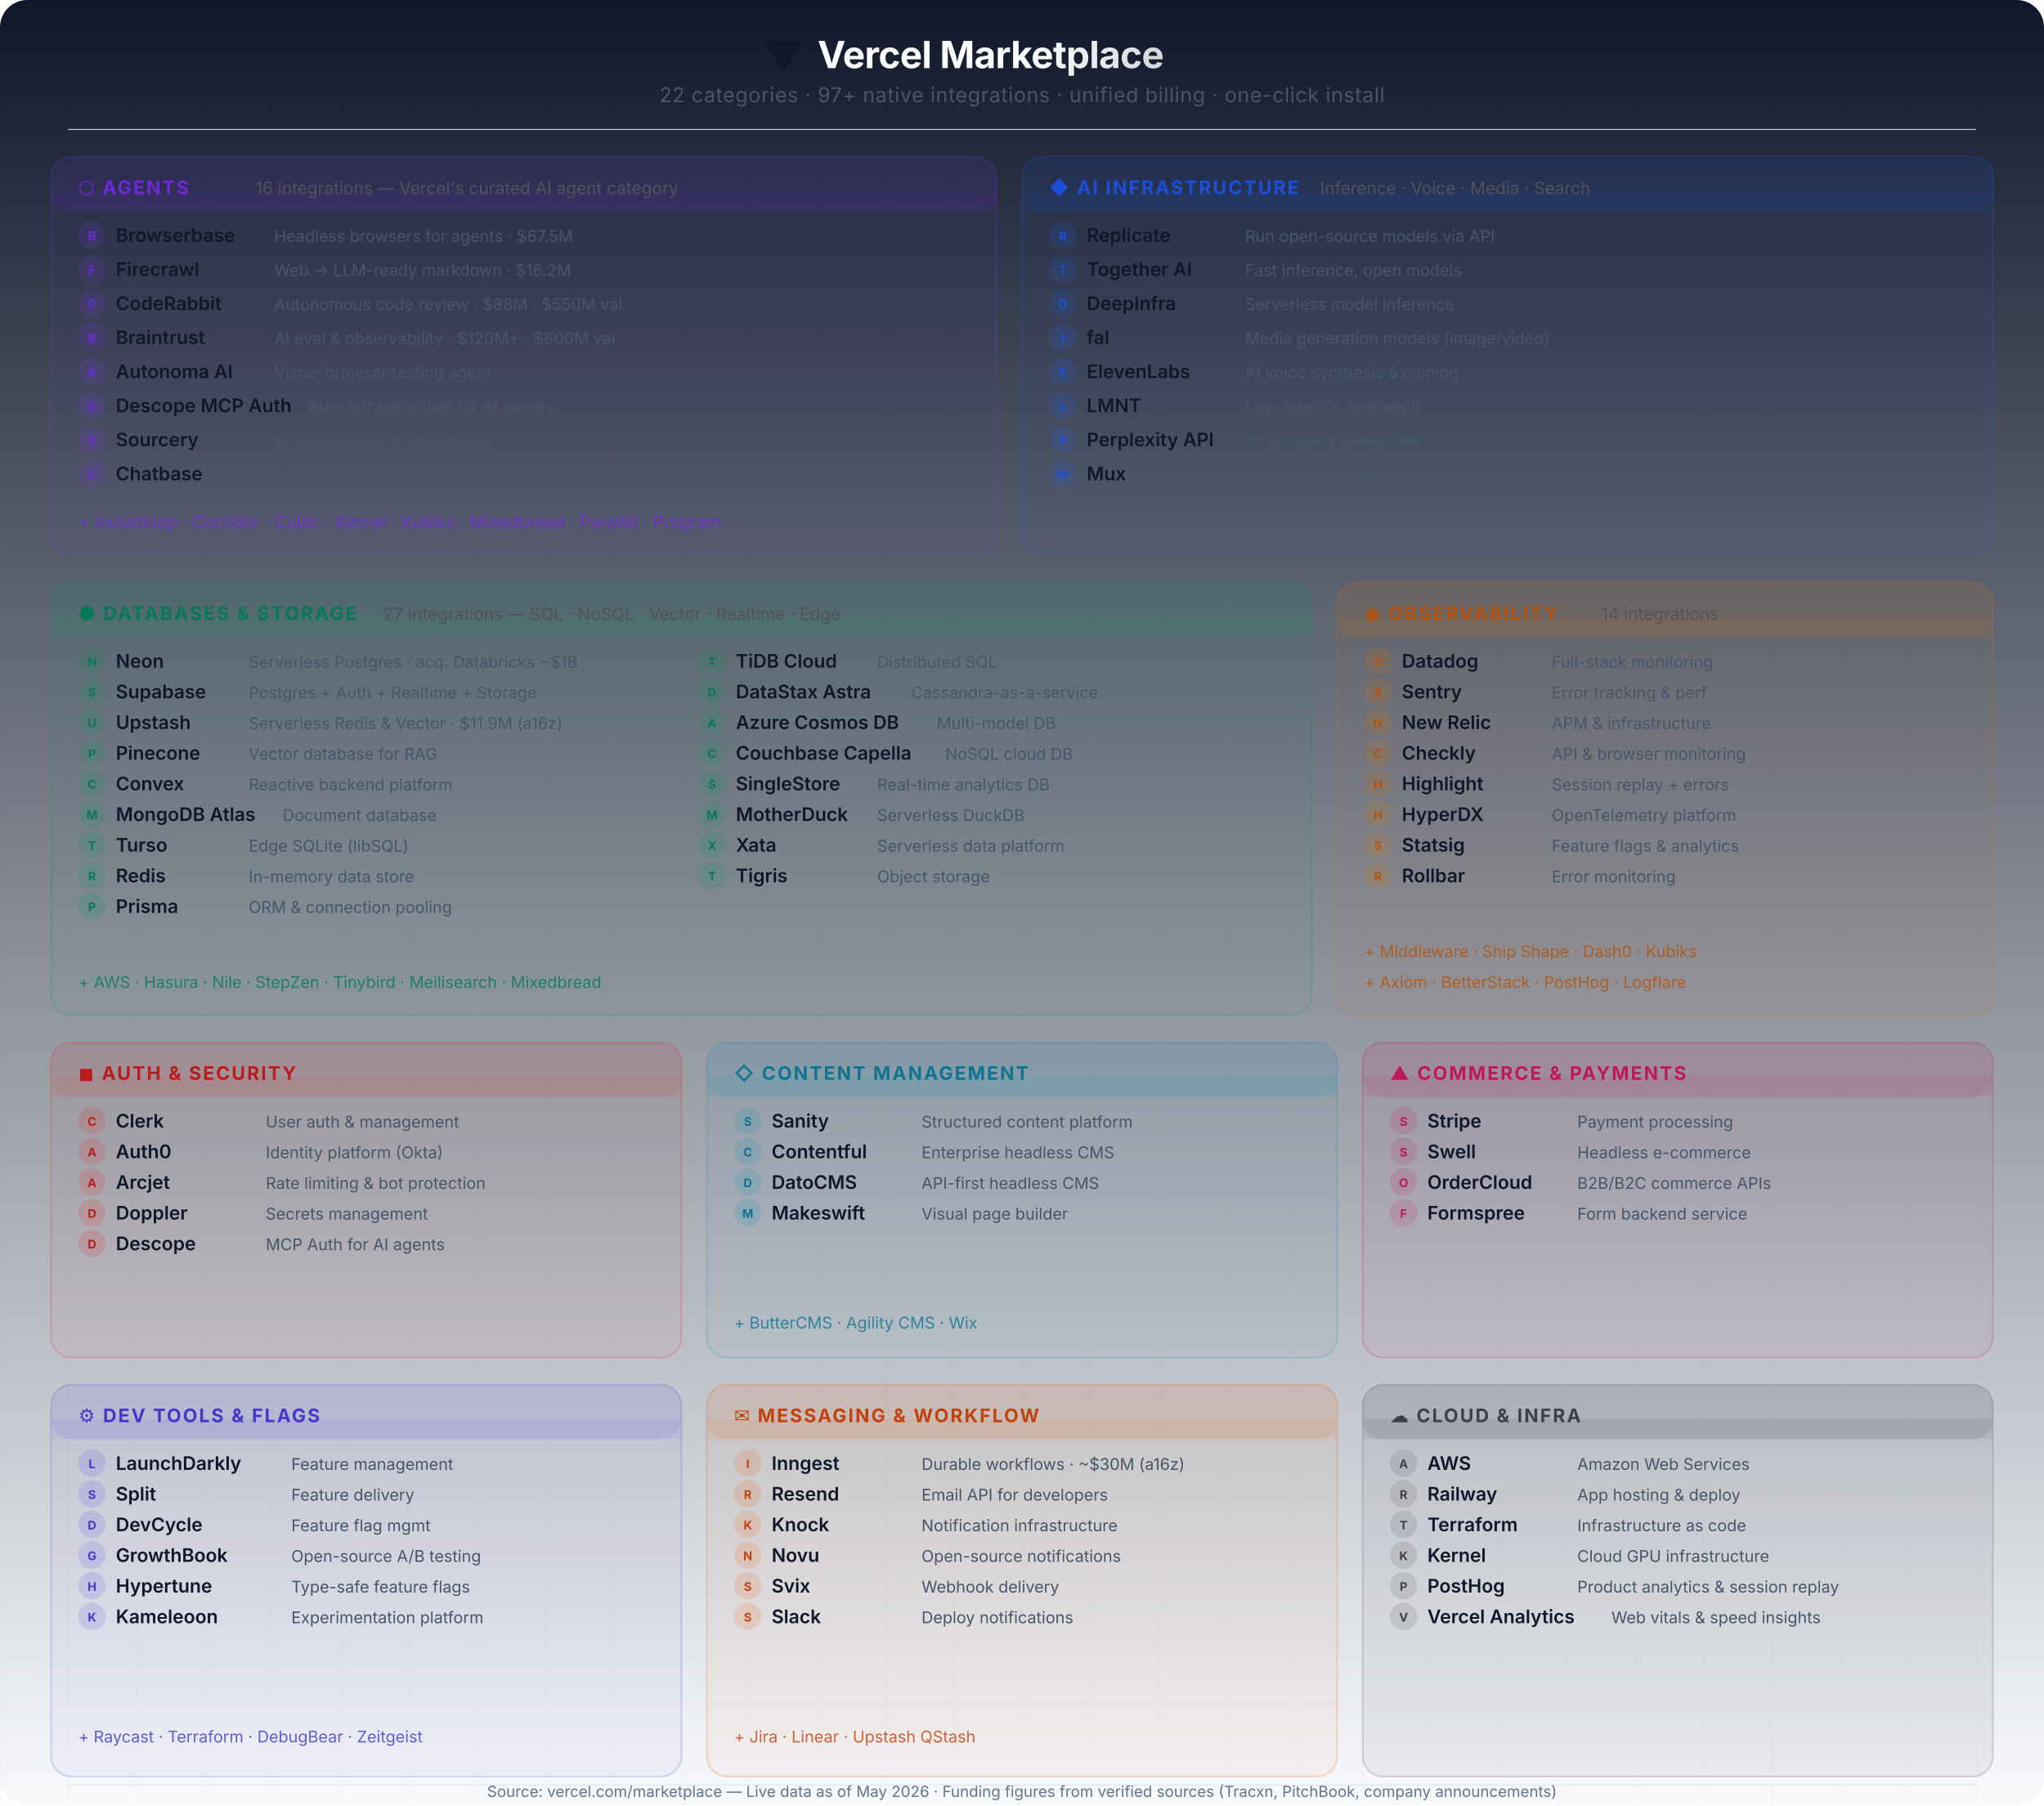
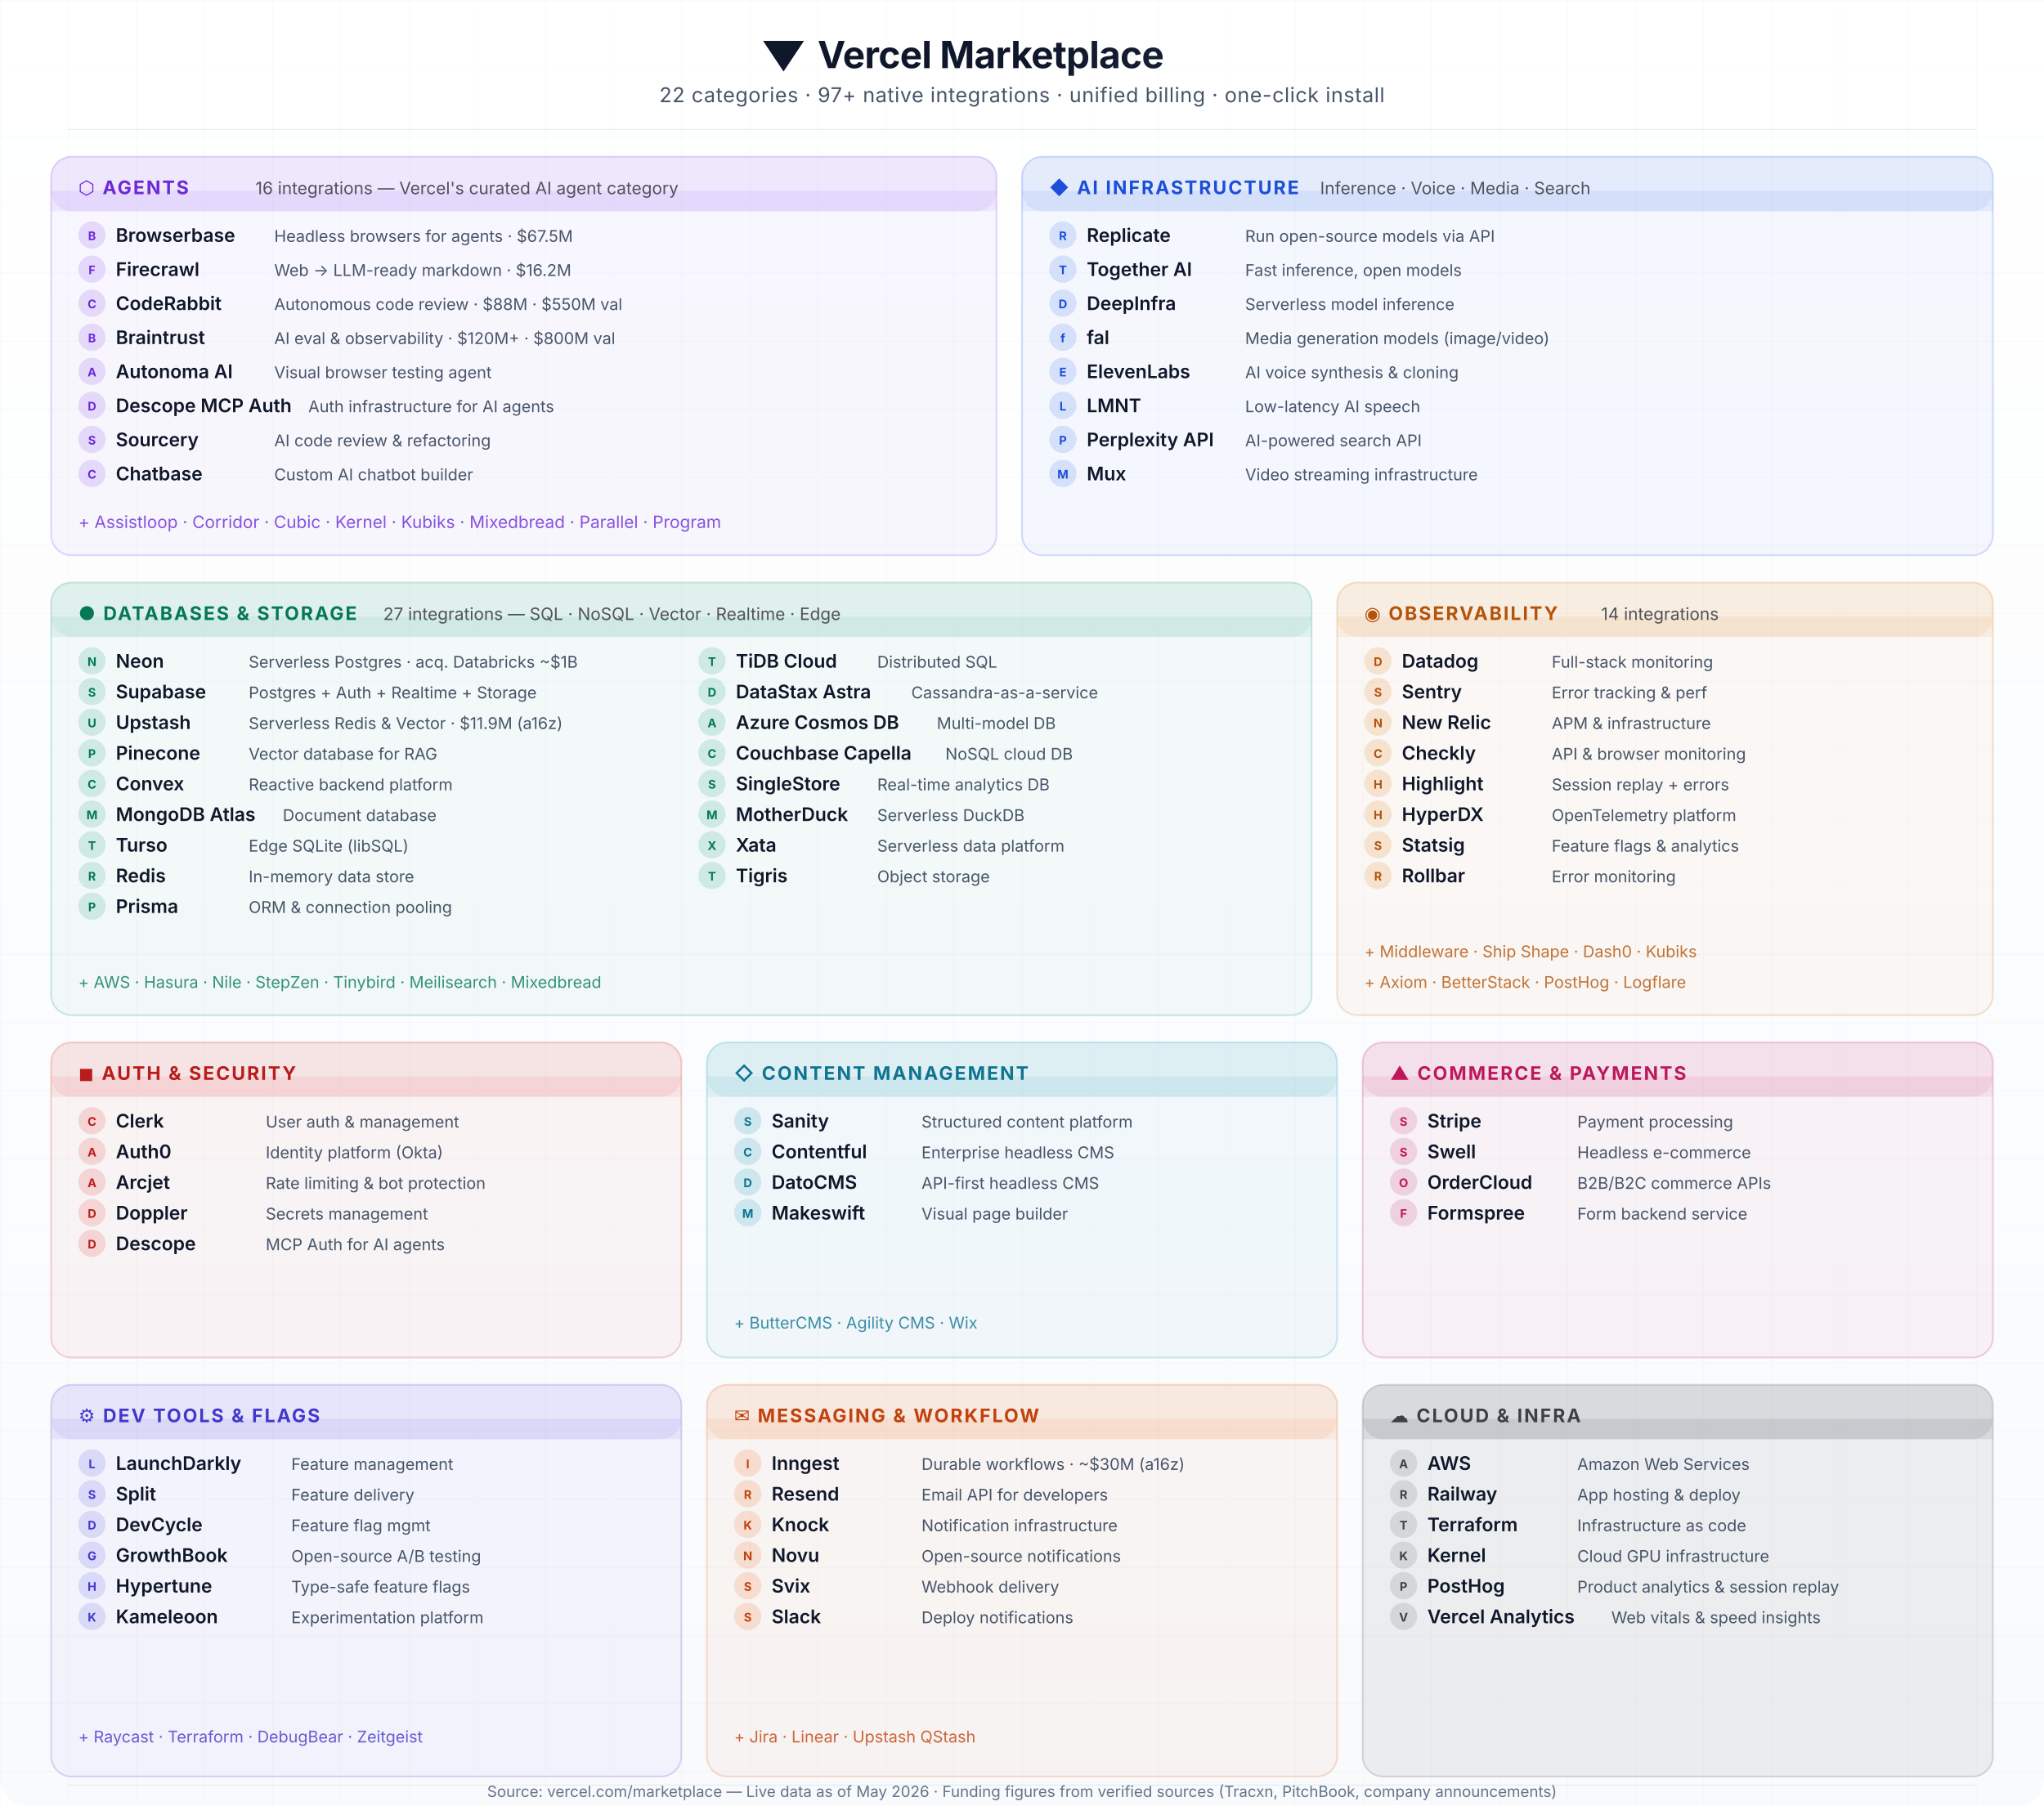
<svg xmlns="http://www.w3.org/2000/svg" width="1200" height="1060" viewBox="0 0 1200 1060" font-family="'Inter', 'Segoe UI', system-ui, -apple-system, sans-serif">
  <defs>
    <linearGradient id="bg" x1="0" y1="0" x2="0" y2="1060" gradientUnits="userSpaceOnUse">
-       <stop offset="0%" stop-color="#0f172a" />
+       <stop offset="0%" stop-color="#ffffff" />
      <stop offset="100%" stop-color="#f8fafc" />
    </linearGradient>
    <linearGradient id="titleGrad" x1="0" y1="0" x2="400" y2="0" gradientUnits="userSpaceOnUse">
-       <stop offset="0%" stop-color="#ffffff" />
+       <stop offset="0%" stop-color="#0f172a" />
      <stop offset="100%" stop-color="#334155" />
    </linearGradient>
    <linearGradient id="vercelMark" x1="0" y1="0" x2="1" y2="1">
      <stop offset="0%" stop-color="#fff" />
      <stop offset="100%" stop-color="#888" />
    </linearGradient>
  </defs>
  <rect width="1200" height="1060" fill="url(#bg)" rx="16" />
  <pattern id="grid" width="40" height="40" patternUnits="userSpaceOnUse">
    <path d="M 40 0 L 0 0 0 40" fill="none" stroke="#000000" stroke-opacity="0.04" stroke-width="0.5" />
  </pattern>
  <rect width="1200" height="1060" fill="url(#grid)" />
  <g transform="translate(600, 38)">
    <polygon points="-12,-12 12,-12 0,6" fill="#0f172a" transform="translate(-140, -2)" />
    <text x="-120" y="2" fill="url(#titleGrad)" font-size="22" font-weight="700" letter-spacing="-0.3">Vercel Marketplace</text>
  </g>
  <text x="600" y="60" text-anchor="middle" fill="#475569" font-size="12" letter-spacing="0.3">22 categories · 97+ native integrations · unified billing · one-click install</text>
  <line x1="40" y1="76" x2="1160" y2="76" stroke="#e2e8f0" stroke-width="0.5" />
  <g transform="translate(30, 92)">
    <rect width="555" height="234" rx="12" fill="#7c3aed" fill-opacity="0.04" stroke="#7c3aed" stroke-opacity="0.2" />
    <rect width="555" height="32" rx="12" fill="#7c3aed" fill-opacity="0.08" />
    <rect y="20" width="555" height="12" fill="#7c3aed" fill-opacity="0.08" />
    <text x="16" y="22" fill="#6d28d9" font-size="11" font-weight="700" letter-spacing="1">⬡ AGENTS</text>
    <text x="120" y="22" fill="#52525b" font-size="10">16 integrations — Vercel's curated AI agent category</text>
    <g transform="translate(16, 50)">
      <circle cx="8" cy="-4" r="8" fill="#7c3aed" fill-opacity="0.15" />
      <text x="8" y="-1" text-anchor="middle" fill="#6d28d9" font-size="7" font-weight="700">B</text>
      <text x="22" y="0" fill="#0f172a" font-size="11" font-weight="600">Browserbase</text>
      <text x="115" y="0" fill="#475569" font-size="9.5">Headless browsers for agents · $67.5M</text>
    </g>
    <g transform="translate(16, 70)">
      <circle cx="8" cy="-4" r="8" fill="#7c3aed" fill-opacity="0.15" />
      <text x="8" y="-1" text-anchor="middle" fill="#6d28d9" font-size="7" font-weight="700">F</text>
      <text x="22" y="0" fill="#0f172a" font-size="11" font-weight="600">Firecrawl</text>
      <text x="115" y="0" fill="#475569" font-size="9.5">Web → LLM-ready markdown · $16.2M</text>
    </g>
    <g transform="translate(16, 90)">
      <circle cx="8" cy="-4" r="8" fill="#7c3aed" fill-opacity="0.15" />
      <text x="8" y="-1" text-anchor="middle" fill="#6d28d9" font-size="7" font-weight="700">C</text>
      <text x="22" y="0" fill="#0f172a" font-size="11" font-weight="600">CodeRabbit</text>
      <text x="115" y="0" fill="#475569" font-size="9.5">Autonomous code review · $88M · $550M val</text>
    </g>
    <g transform="translate(16, 110)">
      <circle cx="8" cy="-4" r="8" fill="#7c3aed" fill-opacity="0.15" />
      <text x="8" y="-1" text-anchor="middle" fill="#6d28d9" font-size="7" font-weight="700">B</text>
      <text x="22" y="0" fill="#0f172a" font-size="11" font-weight="600">Braintrust</text>
      <text x="115" y="0" fill="#475569" font-size="9.5">AI eval &amp; observability · $120M+ · $800M val</text>
    </g>
    <g transform="translate(16, 130)">
      <circle cx="8" cy="-4" r="8" fill="#7c3aed" fill-opacity="0.15" />
      <text x="8" y="-1" text-anchor="middle" fill="#6d28d9" font-size="7" font-weight="700">A</text>
      <text x="22" y="0" fill="#0f172a" font-size="11" font-weight="600">Autonoma AI</text>
      <text x="115" y="0" fill="#475569" font-size="9.5">Visual browser testing agent</text>
    </g>
    <g transform="translate(16, 150)">
      <circle cx="8" cy="-4" r="8" fill="#7c3aed" fill-opacity="0.15" />
      <text x="8" y="-1" text-anchor="middle" fill="#6d28d9" font-size="7" font-weight="700">D</text>
      <text x="22" y="0" fill="#0f172a" font-size="11" font-weight="600">Descope MCP Auth</text>
      <text x="135" y="0" fill="#475569" font-size="9.5">Auth infrastructure for AI agents</text>
    </g>
    <g transform="translate(16, 170)">
      <circle cx="8" cy="-4" r="8" fill="#7c3aed" fill-opacity="0.15" />
      <text x="8" y="-1" text-anchor="middle" fill="#6d28d9" font-size="7" font-weight="700">S</text>
      <text x="22" y="0" fill="#0f172a" font-size="11" font-weight="600">Sourcery</text>
      <text x="115" y="0" fill="#475569" font-size="9.5">AI code review &amp; refactoring</text>
    </g>
    <g transform="translate(16, 190)">
      <circle cx="8" cy="-4" r="8" fill="#7c3aed" fill-opacity="0.15" />
      <text x="8" y="-1" text-anchor="middle" fill="#6d28d9" font-size="7" font-weight="700">C</text>
      <text x="22" y="0" fill="#0f172a" font-size="11" font-weight="600">Chatbase</text>
      <text x="115" y="0" fill="#475569" font-size="9.5">Custom AI chatbot builder</text>
    </g>
    <text x="16" y="218" fill="#6d28d9" fill-opacity="0.8" font-size="10">+ Assistloop · Corridor · Cubic · Kernel · Kubiks · Mixedbread · Parallel · Program</text>
  </g>
  <g transform="translate(600, 92)">
    <rect width="570" height="234" rx="12" fill="#2563eb" fill-opacity="0.04" stroke="#2563eb" stroke-opacity="0.2" />
    <rect width="570" height="32" rx="12" fill="#2563eb" fill-opacity="0.08" />
    <rect y="20" width="570" height="12" fill="#2563eb" fill-opacity="0.08" />
    <text x="16" y="22" fill="#1d4ed8" font-size="11" font-weight="700" letter-spacing="1">◆ AI INFRASTRUCTURE</text>
    <text x="175" y="22" fill="#52525b" font-size="10">Inference · Voice · Media · Search</text>
    <g transform="translate(16, 50)">
      <circle cx="8" cy="-4" r="8" fill="#2563eb" fill-opacity="0.15" />
      <text x="8" y="-1" text-anchor="middle" fill="#1d4ed8" font-size="7" font-weight="700">R</text>
      <text x="22" y="0" fill="#0f172a" font-size="11" font-weight="600">Replicate</text>
      <text x="115" y="0" fill="#475569" font-size="9.5">Run open-source models via API</text>
    </g>
    <g transform="translate(16, 70)">
      <circle cx="8" cy="-4" r="8" fill="#2563eb" fill-opacity="0.15" />
      <text x="8" y="-1" text-anchor="middle" fill="#1d4ed8" font-size="7" font-weight="700">T</text>
      <text x="22" y="0" fill="#0f172a" font-size="11" font-weight="600">Together AI</text>
      <text x="115" y="0" fill="#475569" font-size="9.5">Fast inference, open models</text>
    </g>
    <g transform="translate(16, 90)">
      <circle cx="8" cy="-4" r="8" fill="#2563eb" fill-opacity="0.15" />
      <text x="8" y="-1" text-anchor="middle" fill="#1d4ed8" font-size="7" font-weight="700">D</text>
      <text x="22" y="0" fill="#0f172a" font-size="11" font-weight="600">DeepInfra</text>
      <text x="115" y="0" fill="#475569" font-size="9.5">Serverless model inference</text>
    </g>
    <g transform="translate(16, 110)">
      <circle cx="8" cy="-4" r="8" fill="#2563eb" fill-opacity="0.15" />
      <text x="8" y="-1" text-anchor="middle" fill="#1d4ed8" font-size="7" font-weight="700">f</text>
      <text x="22" y="0" fill="#0f172a" font-size="11" font-weight="600">fal</text>
      <text x="115" y="0" fill="#475569" font-size="9.5">Media generation models (image/video)</text>
    </g>
    <g transform="translate(16, 130)">
      <circle cx="8" cy="-4" r="8" fill="#2563eb" fill-opacity="0.15" />
      <text x="8" y="-1" text-anchor="middle" fill="#1d4ed8" font-size="7" font-weight="700">E</text>
      <text x="22" y="0" fill="#0f172a" font-size="11" font-weight="600">ElevenLabs</text>
      <text x="115" y="0" fill="#475569" font-size="9.5">AI voice synthesis &amp; cloning</text>
    </g>
    <g transform="translate(16, 150)">
      <circle cx="8" cy="-4" r="8" fill="#2563eb" fill-opacity="0.15" />
      <text x="8" y="-1" text-anchor="middle" fill="#1d4ed8" font-size="7" font-weight="700">L</text>
      <text x="22" y="0" fill="#0f172a" font-size="11" font-weight="600">LMNT</text>
      <text x="115" y="0" fill="#475569" font-size="9.5">Low-latency AI speech</text>
    </g>
    <g transform="translate(16, 170)">
      <circle cx="8" cy="-4" r="8" fill="#2563eb" fill-opacity="0.15" />
      <text x="8" y="-1" text-anchor="middle" fill="#1d4ed8" font-size="7" font-weight="700">P</text>
      <text x="22" y="0" fill="#0f172a" font-size="11" font-weight="600">Perplexity API</text>
      <text x="115" y="0" fill="#475569" font-size="9.5">AI-powered search API</text>
    </g>
    <g transform="translate(16, 190)">
      <circle cx="8" cy="-4" r="8" fill="#2563eb" fill-opacity="0.15" />
      <text x="8" y="-1" text-anchor="middle" fill="#1d4ed8" font-size="7" font-weight="700">M</text>
      <text x="22" y="0" fill="#0f172a" font-size="11" font-weight="600">Mux</text>
      <text x="115" y="0" fill="#475569" font-size="9.5">Video streaming infrastructure</text>
    </g>
  </g>
  <g transform="translate(30, 342)">
    <rect width="740" height="254" rx="12" fill="#059669" fill-opacity="0.04" stroke="#059669" stroke-opacity="0.2" />
    <rect width="740" height="32" rx="12" fill="#059669" fill-opacity="0.08" />
    <rect y="20" width="740" height="12" fill="#059669" fill-opacity="0.08" />
    <text x="16" y="22" fill="#047857" font-size="11" font-weight="700" letter-spacing="1">● DATABASES &amp; STORAGE</text>
    <text x="195" y="22" fill="#52525b" font-size="10">27 integrations — SQL · NoSQL · Vector · Realtime · Edge</text>
    <g transform="translate(16, 50)">
      <circle cx="8" cy="-4" r="8" fill="#059669" fill-opacity="0.15" />
      <text x="8" y="-1" text-anchor="middle" fill="#047857" font-size="7" font-weight="700">N</text>
      <text x="22" y="0" fill="#0f172a" font-size="11" font-weight="600">Neon</text>
      <text x="100" y="0" fill="#475569" font-size="9.5">Serverless Postgres · acq. Databricks ~$1B</text>
    </g>
    <g transform="translate(16, 68)">
      <circle cx="8" cy="-4" r="8" fill="#059669" fill-opacity="0.15" />
      <text x="8" y="-1" text-anchor="middle" fill="#047857" font-size="7" font-weight="700">S</text>
      <text x="22" y="0" fill="#0f172a" font-size="11" font-weight="600">Supabase</text>
      <text x="100" y="0" fill="#475569" font-size="9.5">Postgres + Auth + Realtime + Storage</text>
    </g>
    <g transform="translate(16, 86)">
      <circle cx="8" cy="-4" r="8" fill="#059669" fill-opacity="0.15" />
      <text x="8" y="-1" text-anchor="middle" fill="#047857" font-size="7" font-weight="700">U</text>
      <text x="22" y="0" fill="#0f172a" font-size="11" font-weight="600">Upstash</text>
      <text x="100" y="0" fill="#475569" font-size="9.5">Serverless Redis &amp; Vector · $11.9M (a16z)</text>
    </g>
    <g transform="translate(16, 104)">
      <circle cx="8" cy="-4" r="8" fill="#059669" fill-opacity="0.15" />
      <text x="8" y="-1" text-anchor="middle" fill="#047857" font-size="7" font-weight="700">P</text>
      <text x="22" y="0" fill="#0f172a" font-size="11" font-weight="600">Pinecone</text>
      <text x="100" y="0" fill="#475569" font-size="9.5">Vector database for RAG</text>
    </g>
    <g transform="translate(16, 122)">
      <circle cx="8" cy="-4" r="8" fill="#059669" fill-opacity="0.15" />
      <text x="8" y="-1" text-anchor="middle" fill="#047857" font-size="7" font-weight="700">C</text>
      <text x="22" y="0" fill="#0f172a" font-size="11" font-weight="600">Convex</text>
      <text x="100" y="0" fill="#475569" font-size="9.5">Reactive backend platform</text>
    </g>
    <g transform="translate(16, 140)">
      <circle cx="8" cy="-4" r="8" fill="#059669" fill-opacity="0.15" />
      <text x="8" y="-1" text-anchor="middle" fill="#047857" font-size="7" font-weight="700">M</text>
      <text x="22" y="0" fill="#0f172a" font-size="11" font-weight="600">MongoDB Atlas</text>
      <text x="120" y="0" fill="#475569" font-size="9.5">Document database</text>
    </g>
    <g transform="translate(16, 158)">
      <circle cx="8" cy="-4" r="8" fill="#059669" fill-opacity="0.15" />
      <text x="8" y="-1" text-anchor="middle" fill="#047857" font-size="7" font-weight="700">T</text>
      <text x="22" y="0" fill="#0f172a" font-size="11" font-weight="600">Turso</text>
      <text x="100" y="0" fill="#475569" font-size="9.5">Edge SQLite (libSQL)</text>
    </g>
    <g transform="translate(16, 176)">
      <circle cx="8" cy="-4" r="8" fill="#059669" fill-opacity="0.15" />
      <text x="8" y="-1" text-anchor="middle" fill="#047857" font-size="7" font-weight="700">R</text>
      <text x="22" y="0" fill="#0f172a" font-size="11" font-weight="600">Redis</text>
      <text x="100" y="0" fill="#475569" font-size="9.5">In-memory data store</text>
    </g>
    <g transform="translate(16, 194)">
      <circle cx="8" cy="-4" r="8" fill="#059669" fill-opacity="0.15" />
      <text x="8" y="-1" text-anchor="middle" fill="#047857" font-size="7" font-weight="700">P</text>
      <text x="22" y="0" fill="#0f172a" font-size="11" font-weight="600">Prisma</text>
      <text x="100" y="0" fill="#475569" font-size="9.5">ORM &amp; connection pooling</text>
    </g>
    <g transform="translate(380, 50)">
      <circle cx="8" cy="-4" r="8" fill="#059669" fill-opacity="0.15" />
      <text x="8" y="-1" text-anchor="middle" fill="#047857" font-size="7" font-weight="700">T</text>
      <text x="22" y="0" fill="#0f172a" font-size="11" font-weight="600">TiDB Cloud</text>
      <text x="105" y="0" fill="#475569" font-size="9.5">Distributed SQL</text>
    </g>
    <g transform="translate(380, 68)">
      <circle cx="8" cy="-4" r="8" fill="#059669" fill-opacity="0.15" />
      <text x="8" y="-1" text-anchor="middle" fill="#047857" font-size="7" font-weight="700">D</text>
      <text x="22" y="0" fill="#0f172a" font-size="11" font-weight="600">DataStax Astra</text>
      <text x="125" y="0" fill="#475569" font-size="9.5">Cassandra-as-a-service</text>
    </g>
    <g transform="translate(380, 86)">
      <circle cx="8" cy="-4" r="8" fill="#059669" fill-opacity="0.15" />
      <text x="8" y="-1" text-anchor="middle" fill="#047857" font-size="7" font-weight="700">A</text>
      <text x="22" y="0" fill="#0f172a" font-size="11" font-weight="600">Azure Cosmos DB</text>
      <text x="140" y="0" fill="#475569" font-size="9.5">Multi-model DB</text>
    </g>
    <g transform="translate(380, 104)">
      <circle cx="8" cy="-4" r="8" fill="#059669" fill-opacity="0.15" />
      <text x="8" y="-1" text-anchor="middle" fill="#047857" font-size="7" font-weight="700">C</text>
      <text x="22" y="0" fill="#0f172a" font-size="11" font-weight="600">Couchbase Capella</text>
      <text x="145" y="0" fill="#475569" font-size="9.5">NoSQL cloud DB</text>
    </g>
    <g transform="translate(380, 122)">
      <circle cx="8" cy="-4" r="8" fill="#059669" fill-opacity="0.15" />
      <text x="8" y="-1" text-anchor="middle" fill="#047857" font-size="7" font-weight="700">S</text>
      <text x="22" y="0" fill="#0f172a" font-size="11" font-weight="600">SingleStore</text>
      <text x="105" y="0" fill="#475569" font-size="9.5">Real-time analytics DB</text>
    </g>
    <g transform="translate(380, 140)">
      <circle cx="8" cy="-4" r="8" fill="#059669" fill-opacity="0.15" />
      <text x="8" y="-1" text-anchor="middle" fill="#047857" font-size="7" font-weight="700">M</text>
      <text x="22" y="0" fill="#0f172a" font-size="11" font-weight="600">MotherDuck</text>
      <text x="105" y="0" fill="#475569" font-size="9.5">Serverless DuckDB</text>
    </g>
    <g transform="translate(380, 158)">
      <circle cx="8" cy="-4" r="8" fill="#059669" fill-opacity="0.15" />
      <text x="8" y="-1" text-anchor="middle" fill="#047857" font-size="7" font-weight="700">X</text>
      <text x="22" y="0" fill="#0f172a" font-size="11" font-weight="600">Xata</text>
      <text x="105" y="0" fill="#475569" font-size="9.5">Serverless data platform</text>
    </g>
    <g transform="translate(380, 176)">
      <circle cx="8" cy="-4" r="8" fill="#059669" fill-opacity="0.15" />
      <text x="8" y="-1" text-anchor="middle" fill="#047857" font-size="7" font-weight="700">T</text>
      <text x="22" y="0" fill="#0f172a" font-size="11" font-weight="600">Tigris</text>
      <text x="105" y="0" fill="#475569" font-size="9.5">Object storage</text>
    </g>
    <text x="16" y="238" fill="#047857" fill-opacity="0.8" font-size="9.5">+ AWS · Hasura · Nile · StepZen · Tinybird · Meilisearch · Mixedbread</text>
  </g>
  <g transform="translate(785, 342)">
    <rect width="385" height="254" rx="12" fill="#d97706" fill-opacity="0.04" stroke="#d97706" stroke-opacity="0.2" />
    <rect width="385" height="32" rx="12" fill="#d97706" fill-opacity="0.08" />
    <rect y="20" width="385" height="12" fill="#d97706" fill-opacity="0.08" />
    <text x="16" y="22" fill="#b45309" font-size="11" font-weight="700" letter-spacing="1">◉ OBSERVABILITY</text>
    <text x="155" y="22" fill="#52525b" font-size="10">14 integrations</text>
    <g transform="translate(16, 50)">
      <circle cx="8" cy="-4" r="8" fill="#d97706" fill-opacity="0.15" />
      <text x="8" y="-1" text-anchor="middle" fill="#b45309" font-size="7" font-weight="700">D</text>
      <text x="22" y="0" fill="#0f172a" font-size="11" font-weight="600">Datadog</text>
      <text x="110" y="0" fill="#475569" font-size="9.5">Full-stack monitoring</text>
    </g>
    <g transform="translate(16, 68)">
      <circle cx="8" cy="-4" r="8" fill="#d97706" fill-opacity="0.15" />
      <text x="8" y="-1" text-anchor="middle" fill="#b45309" font-size="7" font-weight="700">S</text>
      <text x="22" y="0" fill="#0f172a" font-size="11" font-weight="600">Sentry</text>
      <text x="110" y="0" fill="#475569" font-size="9.5">Error tracking &amp; perf</text>
    </g>
    <g transform="translate(16, 86)">
      <circle cx="8" cy="-4" r="8" fill="#d97706" fill-opacity="0.15" />
      <text x="8" y="-1" text-anchor="middle" fill="#b45309" font-size="7" font-weight="700">N</text>
      <text x="22" y="0" fill="#0f172a" font-size="11" font-weight="600">New Relic</text>
      <text x="110" y="0" fill="#475569" font-size="9.5">APM &amp; infrastructure</text>
    </g>
    <g transform="translate(16, 104)">
      <circle cx="8" cy="-4" r="8" fill="#d97706" fill-opacity="0.15" />
      <text x="8" y="-1" text-anchor="middle" fill="#b45309" font-size="7" font-weight="700">C</text>
      <text x="22" y="0" fill="#0f172a" font-size="11" font-weight="600">Checkly</text>
      <text x="110" y="0" fill="#475569" font-size="9.5">API &amp; browser monitoring</text>
    </g>
    <g transform="translate(16, 122)">
      <circle cx="8" cy="-4" r="8" fill="#d97706" fill-opacity="0.15" />
      <text x="8" y="-1" text-anchor="middle" fill="#b45309" font-size="7" font-weight="700">H</text>
      <text x="22" y="0" fill="#0f172a" font-size="11" font-weight="600">Highlight</text>
      <text x="110" y="0" fill="#475569" font-size="9.5">Session replay + errors</text>
    </g>
    <g transform="translate(16, 140)">
      <circle cx="8" cy="-4" r="8" fill="#d97706" fill-opacity="0.15" />
      <text x="8" y="-1" text-anchor="middle" fill="#b45309" font-size="7" font-weight="700">H</text>
      <text x="22" y="0" fill="#0f172a" font-size="11" font-weight="600">HyperDX</text>
      <text x="110" y="0" fill="#475569" font-size="9.5">OpenTelemetry platform</text>
    </g>
    <g transform="translate(16, 158)">
      <circle cx="8" cy="-4" r="8" fill="#d97706" fill-opacity="0.15" />
      <text x="8" y="-1" text-anchor="middle" fill="#b45309" font-size="7" font-weight="700">S</text>
      <text x="22" y="0" fill="#0f172a" font-size="11" font-weight="600">Statsig</text>
      <text x="110" y="0" fill="#475569" font-size="9.5">Feature flags &amp; analytics</text>
    </g>
    <g transform="translate(16, 176)">
      <circle cx="8" cy="-4" r="8" fill="#d97706" fill-opacity="0.15" />
      <text x="8" y="-1" text-anchor="middle" fill="#b45309" font-size="7" font-weight="700">R</text>
      <text x="22" y="0" fill="#0f172a" font-size="11" font-weight="600">Rollbar</text>
      <text x="110" y="0" fill="#475569" font-size="9.5">Error monitoring</text>
    </g>
    <text x="16" y="220" fill="#b45309" fill-opacity="0.8" font-size="9.5">+ Middleware · Ship Shape · Dash0 · Kubiks</text>
    <text x="16" y="238" fill="#b45309" fill-opacity="0.8" font-size="9.5">+ Axiom · BetterStack · PostHog · Logflare</text>
  </g>
  <g transform="translate(30, 612)">
    <rect width="370" height="185" rx="12" fill="#dc2626" fill-opacity="0.04" stroke="#dc2626" stroke-opacity="0.2" />
    <rect width="370" height="32" rx="12" fill="#dc2626" fill-opacity="0.08" />
    <rect y="20" width="370" height="12" fill="#dc2626" fill-opacity="0.08" />
    <text x="16" y="22" fill="#b91c1c" font-size="11" font-weight="700" letter-spacing="1">◼ AUTH &amp; SECURITY</text>
    <g transform="translate(16, 50)">
      <circle cx="8" cy="-4" r="8" fill="#dc2626" fill-opacity="0.15" />
      <text x="8" y="-1" text-anchor="middle" fill="#b91c1c" font-size="7" font-weight="700">C</text>
      <text x="22" y="0" fill="#0f172a" font-size="11" font-weight="600">Clerk</text>
      <text x="110" y="0" fill="#475569" font-size="9.5">User auth &amp; management</text>
    </g>
    <g transform="translate(16, 68)">
      <circle cx="8" cy="-4" r="8" fill="#dc2626" fill-opacity="0.15" />
      <text x="8" y="-1" text-anchor="middle" fill="#b91c1c" font-size="7" font-weight="700">A</text>
      <text x="22" y="0" fill="#0f172a" font-size="11" font-weight="600">Auth0</text>
      <text x="110" y="0" fill="#475569" font-size="9.5">Identity platform (Okta)</text>
    </g>
    <g transform="translate(16, 86)">
      <circle cx="8" cy="-4" r="8" fill="#dc2626" fill-opacity="0.15" />
      <text x="8" y="-1" text-anchor="middle" fill="#b91c1c" font-size="7" font-weight="700">A</text>
      <text x="22" y="0" fill="#0f172a" font-size="11" font-weight="600">Arcjet</text>
      <text x="110" y="0" fill="#475569" font-size="9.5">Rate limiting &amp; bot protection</text>
    </g>
    <g transform="translate(16, 104)">
      <circle cx="8" cy="-4" r="8" fill="#dc2626" fill-opacity="0.15" />
      <text x="8" y="-1" text-anchor="middle" fill="#b91c1c" font-size="7" font-weight="700">D</text>
      <text x="22" y="0" fill="#0f172a" font-size="11" font-weight="600">Doppler</text>
      <text x="110" y="0" fill="#475569" font-size="9.5">Secrets management</text>
    </g>
    <g transform="translate(16, 122)">
      <circle cx="8" cy="-4" r="8" fill="#dc2626" fill-opacity="0.15" />
      <text x="8" y="-1" text-anchor="middle" fill="#b91c1c" font-size="7" font-weight="700">D</text>
      <text x="22" y="0" fill="#0f172a" font-size="11" font-weight="600">Descope</text>
      <text x="110" y="0" fill="#475569" font-size="9.5">MCP Auth for AI agents</text>
    </g>
  </g>
  <g transform="translate(415, 612)">
    <rect width="370" height="185" rx="12" fill="#0891b2" fill-opacity="0.04" stroke="#0891b2" stroke-opacity="0.2" />
    <rect width="370" height="32" rx="12" fill="#0891b2" fill-opacity="0.08" />
    <rect y="20" width="370" height="12" fill="#0891b2" fill-opacity="0.08" />
    <text x="16" y="22" fill="#0e7490" font-size="11" font-weight="700" letter-spacing="1">◇ CONTENT MANAGEMENT</text>
    <g transform="translate(16, 50)">
      <circle cx="8" cy="-4" r="8" fill="#0891b2" fill-opacity="0.15" />
      <text x="8" y="-1" text-anchor="middle" fill="#0e7490" font-size="7" font-weight="700">S</text>
      <text x="22" y="0" fill="#0f172a" font-size="11" font-weight="600">Sanity</text>
      <text x="110" y="0" fill="#475569" font-size="9.5">Structured content platform</text>
    </g>
    <g transform="translate(16, 68)">
      <circle cx="8" cy="-4" r="8" fill="#0891b2" fill-opacity="0.15" />
      <text x="8" y="-1" text-anchor="middle" fill="#0e7490" font-size="7" font-weight="700">C</text>
      <text x="22" y="0" fill="#0f172a" font-size="11" font-weight="600">Contentful</text>
      <text x="110" y="0" fill="#475569" font-size="9.5">Enterprise headless CMS</text>
    </g>
    <g transform="translate(16, 86)">
      <circle cx="8" cy="-4" r="8" fill="#0891b2" fill-opacity="0.15" />
      <text x="8" y="-1" text-anchor="middle" fill="#0e7490" font-size="7" font-weight="700">D</text>
      <text x="22" y="0" fill="#0f172a" font-size="11" font-weight="600">DatoCMS</text>
      <text x="110" y="0" fill="#475569" font-size="9.5">API-first headless CMS</text>
    </g>
    <g transform="translate(16, 104)">
      <circle cx="8" cy="-4" r="8" fill="#0891b2" fill-opacity="0.15" />
      <text x="8" y="-1" text-anchor="middle" fill="#0e7490" font-size="7" font-weight="700">M</text>
      <text x="22" y="0" fill="#0f172a" font-size="11" font-weight="600">Makeswift</text>
      <text x="110" y="0" fill="#475569" font-size="9.5">Visual page builder</text>
    </g>
    <text x="16" y="168" fill="#0e7490" fill-opacity="0.8" font-size="9.5">+ ButterCMS · Agility CMS · Wix</text>
  </g>
  <g transform="translate(800, 612)">
    <rect width="370" height="185" rx="12" fill="#be185d" fill-opacity="0.04" stroke="#be185d" stroke-opacity="0.2" />
    <rect width="370" height="32" rx="12" fill="#be185d" fill-opacity="0.08" />
    <rect y="20" width="370" height="12" fill="#be185d" fill-opacity="0.08" />
    <text x="16" y="22" fill="#be185d" font-size="11" font-weight="700" letter-spacing="1">▲ COMMERCE &amp; PAYMENTS</text>
    <g transform="translate(16, 50)">
      <circle cx="8" cy="-4" r="8" fill="#be185d" fill-opacity="0.15" />
      <text x="8" y="-1" text-anchor="middle" fill="#be185d" font-size="7" font-weight="700">S</text>
      <text x="22" y="0" fill="#0f172a" font-size="11" font-weight="600">Stripe</text>
      <text x="110" y="0" fill="#475569" font-size="9.5">Payment processing</text>
    </g>
    <g transform="translate(16, 68)">
      <circle cx="8" cy="-4" r="8" fill="#be185d" fill-opacity="0.15" />
      <text x="8" y="-1" text-anchor="middle" fill="#be185d" font-size="7" font-weight="700">S</text>
      <text x="22" y="0" fill="#0f172a" font-size="11" font-weight="600">Swell</text>
      <text x="110" y="0" fill="#475569" font-size="9.5">Headless e-commerce</text>
    </g>
    <g transform="translate(16, 86)">
      <circle cx="8" cy="-4" r="8" fill="#be185d" fill-opacity="0.15" />
      <text x="8" y="-1" text-anchor="middle" fill="#be185d" font-size="7" font-weight="700">O</text>
      <text x="22" y="0" fill="#0f172a" font-size="11" font-weight="600">OrderCloud</text>
      <text x="110" y="0" fill="#475569" font-size="9.5">B2B/B2C commerce APIs</text>
    </g>
    <g transform="translate(16, 104)">
      <circle cx="8" cy="-4" r="8" fill="#be185d" fill-opacity="0.15" />
      <text x="8" y="-1" text-anchor="middle" fill="#be185d" font-size="7" font-weight="700">F</text>
      <text x="22" y="0" fill="#0f172a" font-size="11" font-weight="600">Formspree</text>
      <text x="110" y="0" fill="#475569" font-size="9.5">Form backend service</text>
    </g>
  </g>
  <g transform="translate(30, 813)">
    <rect width="370" height="230" rx="12" fill="#4f46e5" fill-opacity="0.04" stroke="#4f46e5" stroke-opacity="0.2" />
    <rect width="370" height="32" rx="12" fill="#4f46e5" fill-opacity="0.08" />
    <rect y="20" width="370" height="12" fill="#4f46e5" fill-opacity="0.08" />
    <text x="16" y="22" fill="#4338ca" font-size="11" font-weight="700" letter-spacing="1">⚙ DEV TOOLS &amp; FLAGS</text>
    <g transform="translate(16, 50)">
      <circle cx="8" cy="-4" r="8" fill="#4f46e5" fill-opacity="0.15" />
      <text x="8" y="-1" text-anchor="middle" fill="#4338ca" font-size="7" font-weight="700">L</text>
      <text x="22" y="0" fill="#0f172a" font-size="11" font-weight="600">LaunchDarkly</text>
      <text x="125" y="0" fill="#475569" font-size="9.5">Feature management</text>
    </g>
    <g transform="translate(16, 68)">
      <circle cx="8" cy="-4" r="8" fill="#4f46e5" fill-opacity="0.15" />
      <text x="8" y="-1" text-anchor="middle" fill="#4338ca" font-size="7" font-weight="700">S</text>
      <text x="22" y="0" fill="#0f172a" font-size="11" font-weight="600">Split</text>
      <text x="125" y="0" fill="#475569" font-size="9.5">Feature delivery</text>
    </g>
    <g transform="translate(16, 86)">
      <circle cx="8" cy="-4" r="8" fill="#4f46e5" fill-opacity="0.15" />
      <text x="8" y="-1" text-anchor="middle" fill="#4338ca" font-size="7" font-weight="700">D</text>
      <text x="22" y="0" fill="#0f172a" font-size="11" font-weight="600">DevCycle</text>
      <text x="125" y="0" fill="#475569" font-size="9.5">Feature flag mgmt</text>
    </g>
    <g transform="translate(16, 104)">
      <circle cx="8" cy="-4" r="8" fill="#4f46e5" fill-opacity="0.15" />
      <text x="8" y="-1" text-anchor="middle" fill="#4338ca" font-size="7" font-weight="700">G</text>
      <text x="22" y="0" fill="#0f172a" font-size="11" font-weight="600">GrowthBook</text>
      <text x="125" y="0" fill="#475569" font-size="9.5">Open-source A/B testing</text>
    </g>
    <g transform="translate(16, 122)">
      <circle cx="8" cy="-4" r="8" fill="#4f46e5" fill-opacity="0.15" />
      <text x="8" y="-1" text-anchor="middle" fill="#4338ca" font-size="7" font-weight="700">H</text>
      <text x="22" y="0" fill="#0f172a" font-size="11" font-weight="600">Hypertune</text>
      <text x="125" y="0" fill="#475569" font-size="9.5">Type-safe feature flags</text>
    </g>
    <g transform="translate(16, 140)">
      <circle cx="8" cy="-4" r="8" fill="#4f46e5" fill-opacity="0.15" />
      <text x="8" y="-1" text-anchor="middle" fill="#4338ca" font-size="7" font-weight="700">K</text>
      <text x="22" y="0" fill="#0f172a" font-size="11" font-weight="600">Kameleoon</text>
      <text x="125" y="0" fill="#475569" font-size="9.5">Experimentation platform</text>
    </g>
    <text x="16" y="210" fill="#4338ca" fill-opacity="0.8" font-size="9.5">+ Raycast · Terraform · DebugBear · Zeitgeist</text>
  </g>
  <g transform="translate(415, 813)">
    <rect width="370" height="230" rx="12" fill="#ea580c" fill-opacity="0.04" stroke="#ea580c" stroke-opacity="0.2" />
    <rect width="370" height="32" rx="12" fill="#ea580c" fill-opacity="0.08" />
    <rect y="20" width="370" height="12" fill="#ea580c" fill-opacity="0.08" />
    <text x="16" y="22" fill="#c2410c" font-size="11" font-weight="700" letter-spacing="1">✉ MESSAGING &amp; WORKFLOW</text>
    <g transform="translate(16, 50)">
      <circle cx="8" cy="-4" r="8" fill="#ea580c" fill-opacity="0.15" />
      <text x="8" y="-1" text-anchor="middle" fill="#c2410c" font-size="7" font-weight="700">I</text>
      <text x="22" y="0" fill="#0f172a" font-size="11" font-weight="600">Inngest</text>
      <text x="110" y="0" fill="#475569" font-size="9.5">Durable workflows · ~$30M (a16z)</text>
    </g>
    <g transform="translate(16, 68)">
      <circle cx="8" cy="-4" r="8" fill="#ea580c" fill-opacity="0.15" />
      <text x="8" y="-1" text-anchor="middle" fill="#c2410c" font-size="7" font-weight="700">R</text>
      <text x="22" y="0" fill="#0f172a" font-size="11" font-weight="600">Resend</text>
      <text x="110" y="0" fill="#475569" font-size="9.5">Email API for developers</text>
    </g>
    <g transform="translate(16, 86)">
      <circle cx="8" cy="-4" r="8" fill="#ea580c" fill-opacity="0.15" />
      <text x="8" y="-1" text-anchor="middle" fill="#c2410c" font-size="7" font-weight="700">K</text>
      <text x="22" y="0" fill="#0f172a" font-size="11" font-weight="600">Knock</text>
      <text x="110" y="0" fill="#475569" font-size="9.5">Notification infrastructure</text>
    </g>
    <g transform="translate(16, 104)">
      <circle cx="8" cy="-4" r="8" fill="#ea580c" fill-opacity="0.15" />
      <text x="8" y="-1" text-anchor="middle" fill="#c2410c" font-size="7" font-weight="700">N</text>
      <text x="22" y="0" fill="#0f172a" font-size="11" font-weight="600">Novu</text>
      <text x="110" y="0" fill="#475569" font-size="9.5">Open-source notifications</text>
    </g>
    <g transform="translate(16, 122)">
      <circle cx="8" cy="-4" r="8" fill="#ea580c" fill-opacity="0.15" />
      <text x="8" y="-1" text-anchor="middle" fill="#c2410c" font-size="7" font-weight="700">S</text>
      <text x="22" y="0" fill="#0f172a" font-size="11" font-weight="600">Svix</text>
      <text x="110" y="0" fill="#475569" font-size="9.5">Webhook delivery</text>
    </g>
    <g transform="translate(16, 140)">
      <circle cx="8" cy="-4" r="8" fill="#ea580c" fill-opacity="0.15" />
      <text x="8" y="-1" text-anchor="middle" fill="#c2410c" font-size="7" font-weight="700">S</text>
      <text x="22" y="0" fill="#0f172a" font-size="11" font-weight="600">Slack</text>
      <text x="110" y="0" fill="#475569" font-size="9.5">Deploy notifications</text>
    </g>
    <text x="16" y="210" fill="#c2410c" fill-opacity="0.8" font-size="9.5">+ Jira · Linear · Upstash QStash</text>
  </g>
  <g transform="translate(800, 813)">
    <rect width="370" height="230" rx="12" fill="#52525b" fill-opacity="0.08" stroke="#52525b" stroke-opacity="0.2" />
    <rect width="370" height="32" rx="12" fill="#52525b" fill-opacity="0.12" />
    <rect y="20" width="370" height="12" fill="#52525b" fill-opacity="0.12" />
    <text x="16" y="22" fill="#3f3f46" font-size="11" font-weight="700" letter-spacing="1">☁ CLOUD &amp; INFRA</text>
    <g transform="translate(16, 50)">
      <circle cx="8" cy="-4" r="8" fill="#52525b" fill-opacity="0.15" />
      <text x="8" y="-1" text-anchor="middle" fill="#3f3f46" font-size="7" font-weight="700">A</text>
      <text x="22" y="0" fill="#0f172a" font-size="11" font-weight="600">AWS</text>
      <text x="110" y="0" fill="#475569" font-size="9.5">Amazon Web Services</text>
    </g>
    <g transform="translate(16, 68)">
      <circle cx="8" cy="-4" r="8" fill="#52525b" fill-opacity="0.15" />
      <text x="8" y="-1" text-anchor="middle" fill="#3f3f46" font-size="7" font-weight="700">R</text>
      <text x="22" y="0" fill="#0f172a" font-size="11" font-weight="600">Railway</text>
      <text x="110" y="0" fill="#475569" font-size="9.5">App hosting &amp; deploy</text>
    </g>
    <g transform="translate(16, 86)">
      <circle cx="8" cy="-4" r="8" fill="#52525b" fill-opacity="0.15" />
      <text x="8" y="-1" text-anchor="middle" fill="#3f3f46" font-size="7" font-weight="700">T</text>
      <text x="22" y="0" fill="#0f172a" font-size="11" font-weight="600">Terraform</text>
      <text x="110" y="0" fill="#475569" font-size="9.5">Infrastructure as code</text>
    </g>
    <g transform="translate(16, 104)">
      <circle cx="8" cy="-4" r="8" fill="#52525b" fill-opacity="0.15" />
      <text x="8" y="-1" text-anchor="middle" fill="#3f3f46" font-size="7" font-weight="700">K</text>
      <text x="22" y="0" fill="#0f172a" font-size="11" font-weight="600">Kernel</text>
      <text x="110" y="0" fill="#475569" font-size="9.5">Cloud GPU infrastructure</text>
    </g>
    <g transform="translate(16, 122)">
      <circle cx="8" cy="-4" r="8" fill="#52525b" fill-opacity="0.15" />
      <text x="8" y="-1" text-anchor="middle" fill="#3f3f46" font-size="7" font-weight="700">P</text>
      <text x="22" y="0" fill="#0f172a" font-size="11" font-weight="600">PostHog</text>
      <text x="110" y="0" fill="#475569" font-size="9.5">Product analytics &amp; session replay</text>
    </g>
    <g transform="translate(16, 140)">
      <circle cx="8" cy="-4" r="8" fill="#52525b" fill-opacity="0.15" />
      <text x="8" y="-1" text-anchor="middle" fill="#3f3f46" font-size="7" font-weight="700">V</text>
      <text x="22" y="0" fill="#0f172a" font-size="11" font-weight="600">Vercel Analytics</text>
      <text x="130" y="0" fill="#475569" font-size="9.5">Web vitals &amp; speed insights</text>
    </g>
  </g>
  <line x1="40" y1="1048" x2="1160" y2="1048" stroke="#e2e8f0" stroke-width="0.5" />
  <text x="600" y="1055" text-anchor="middle" fill="#64748b" font-size="9">Source: vercel.com/marketplace — Live data as of May 2026 · Funding figures from verified sources (Tracxn, PitchBook, company announcements)</text>
</svg>
